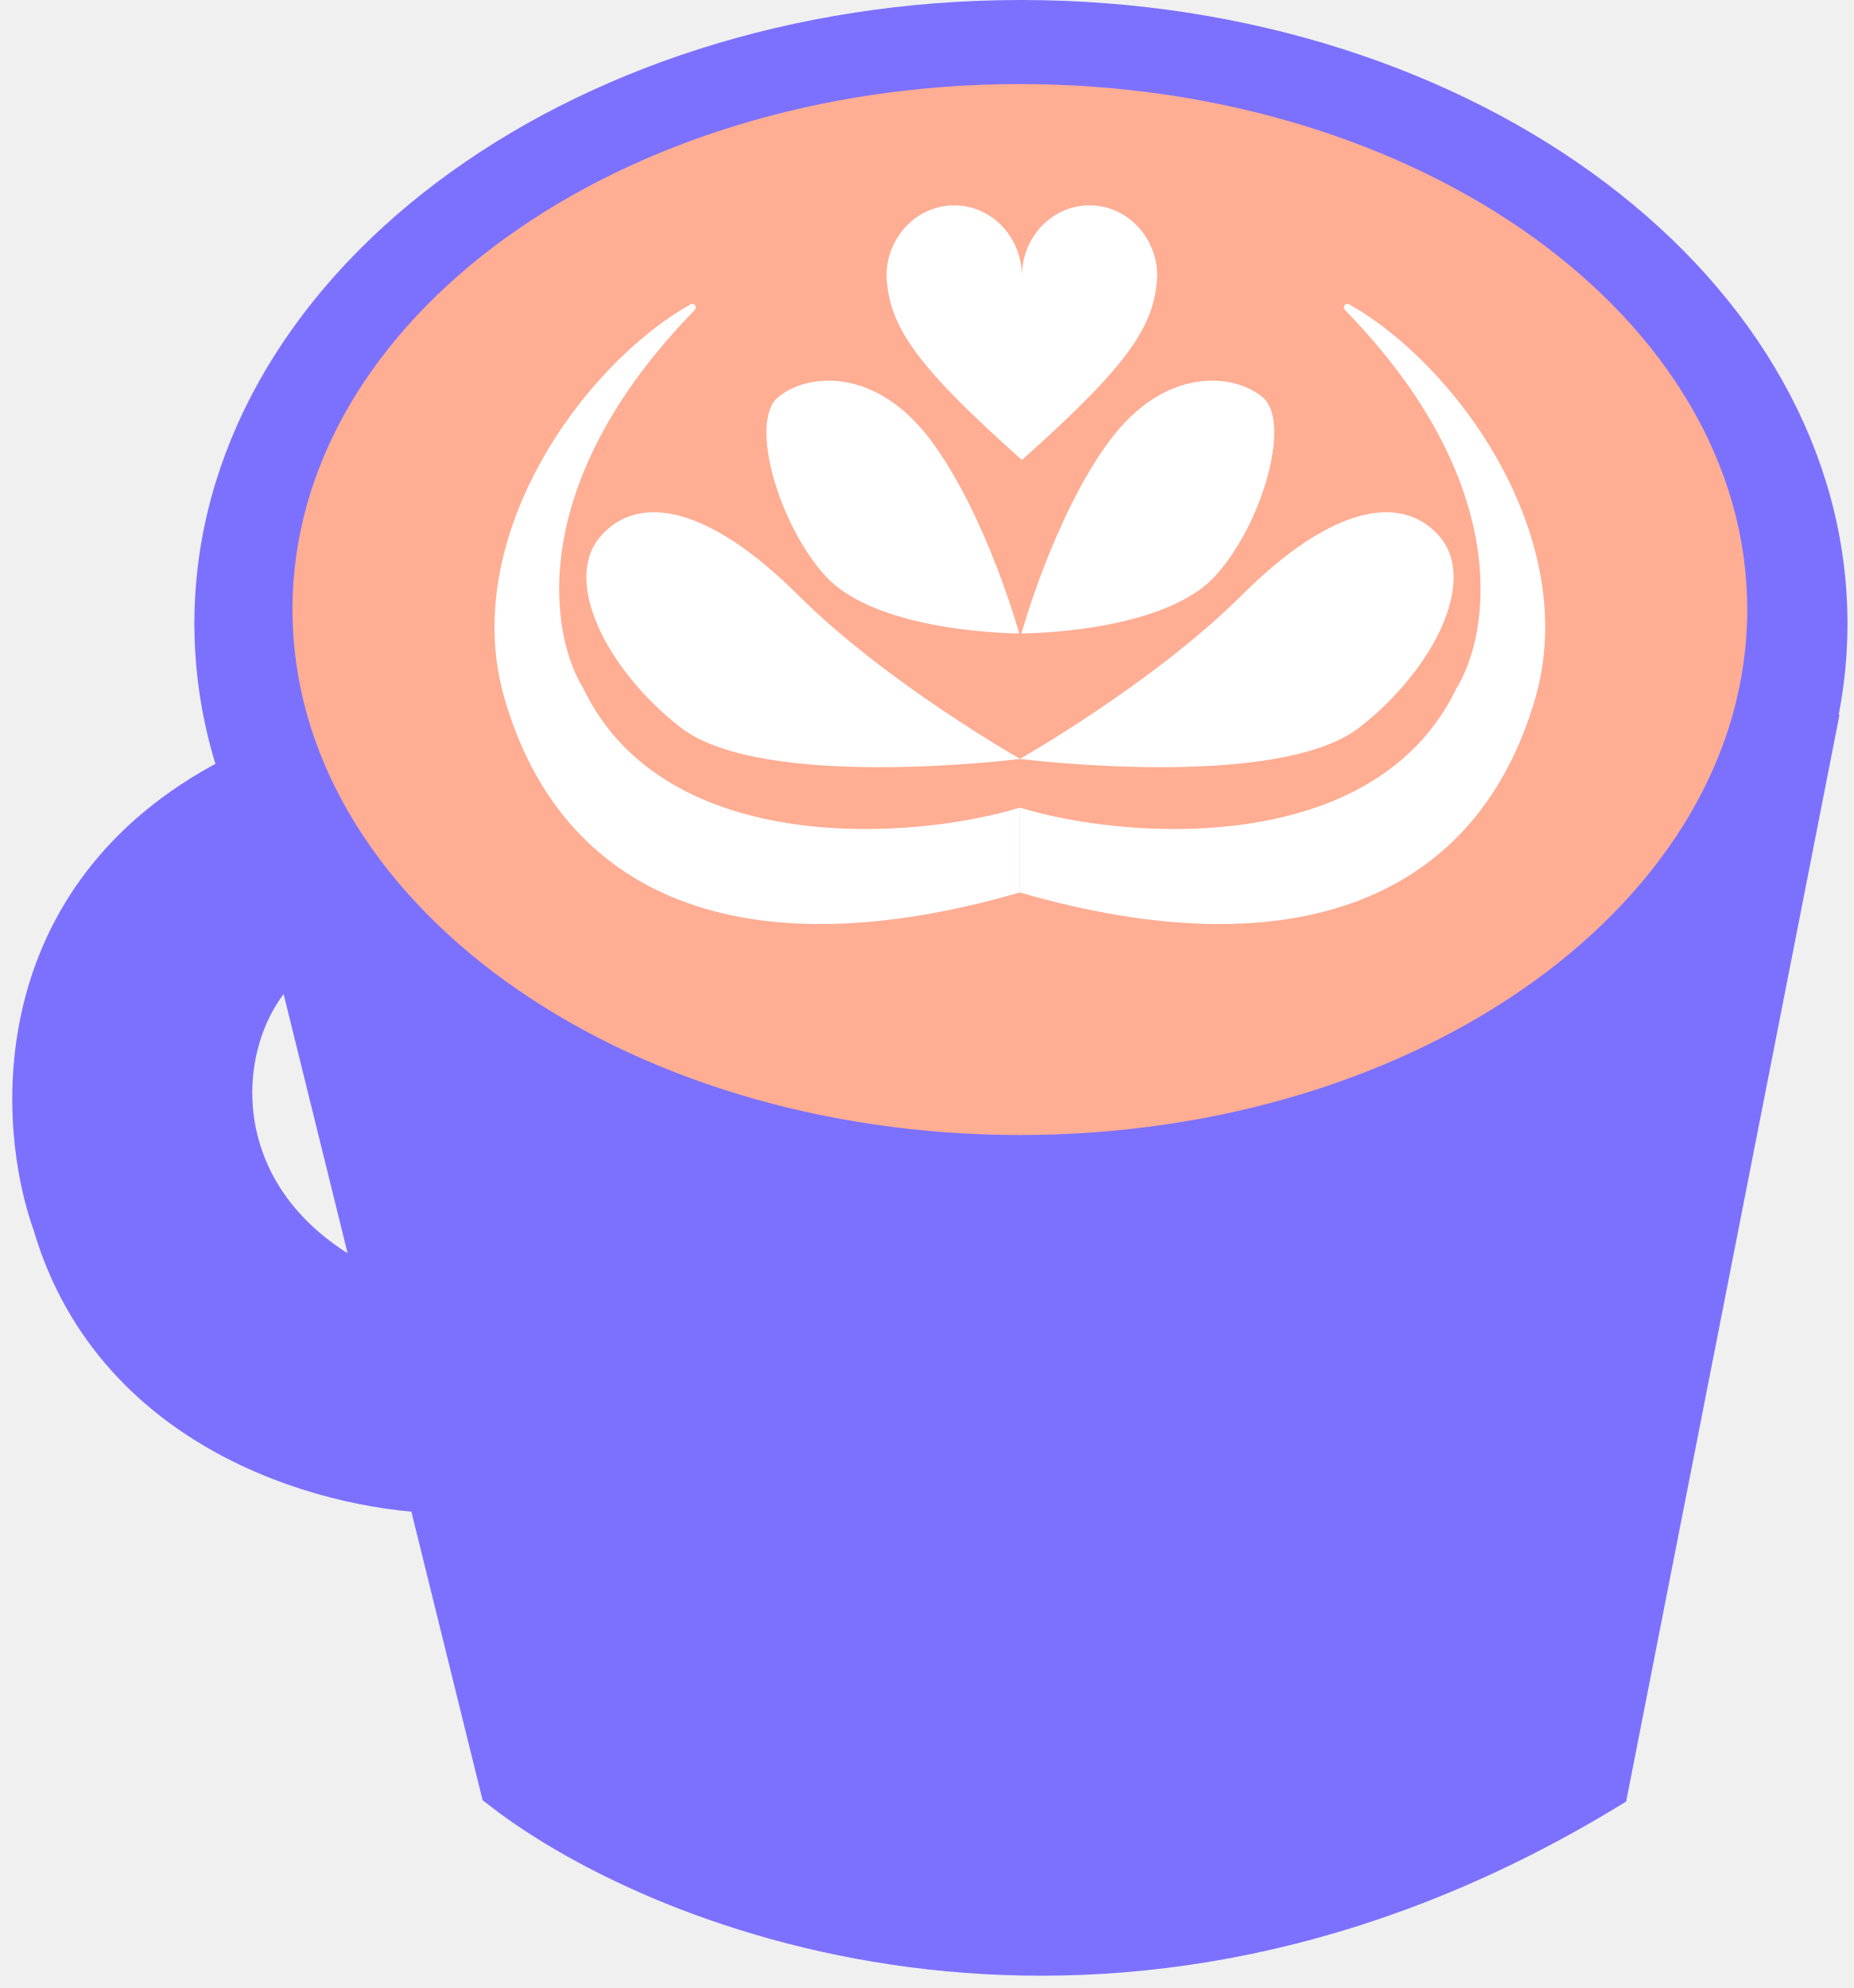
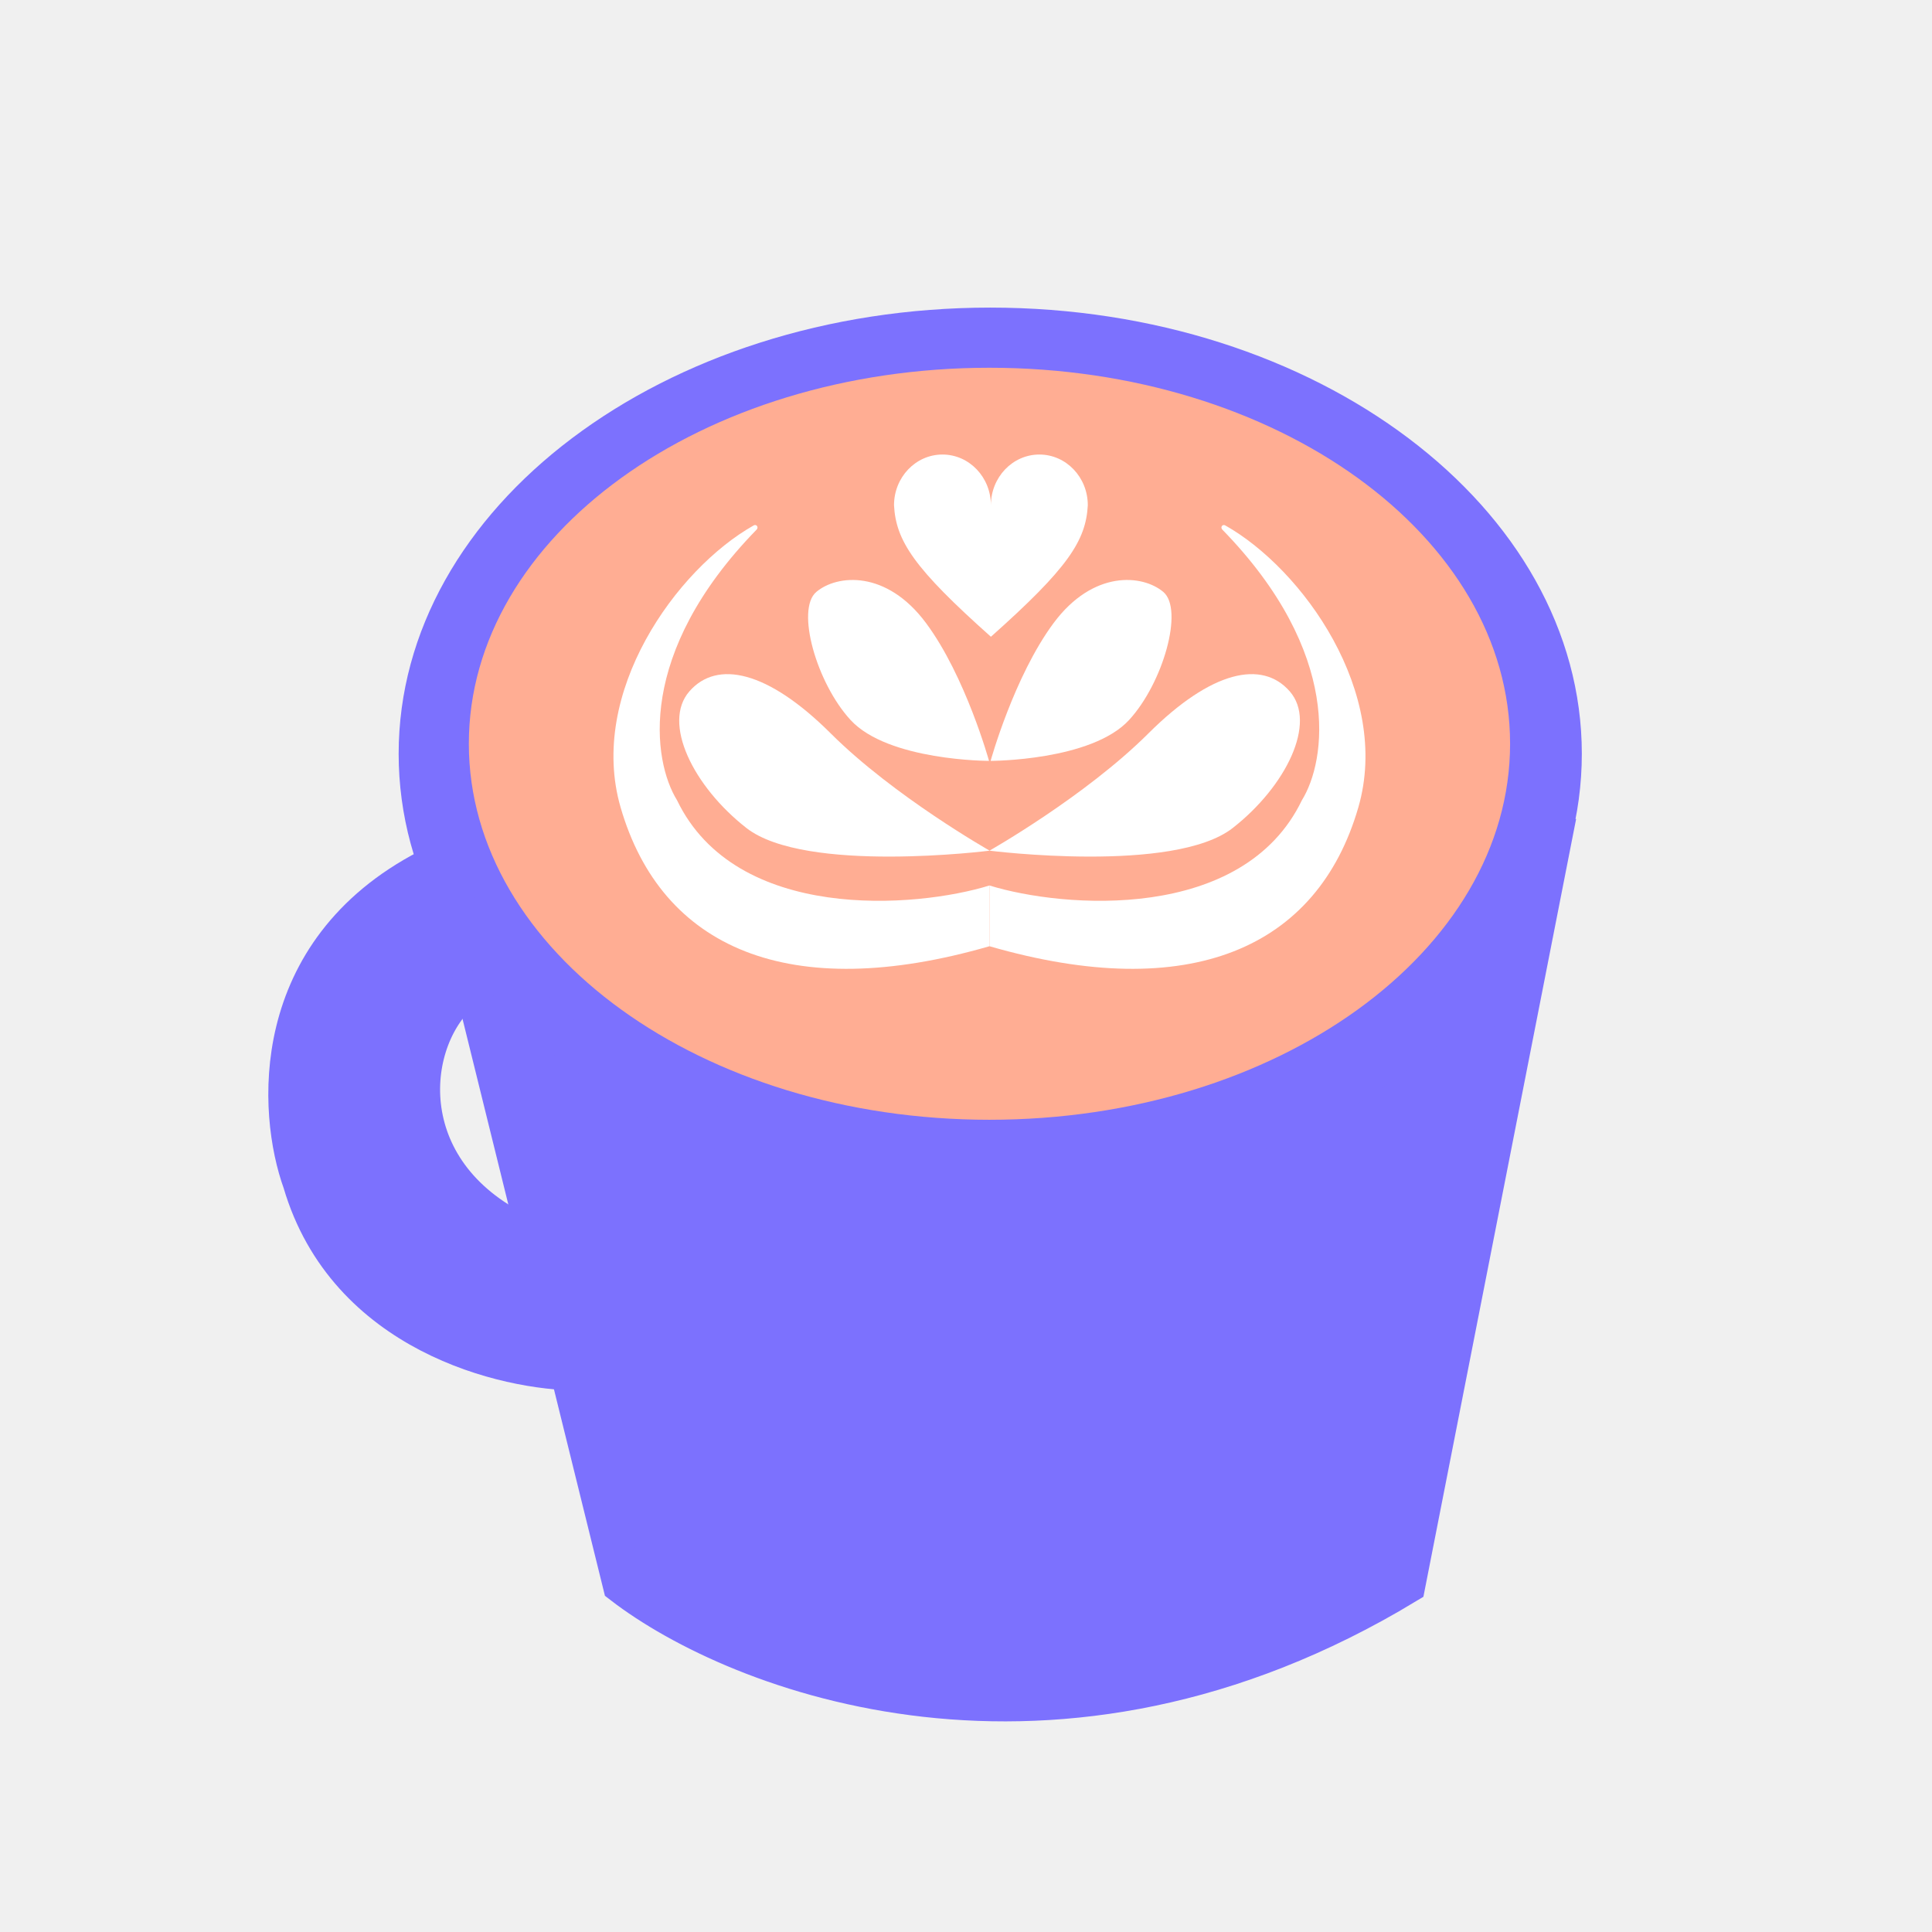
- <svg xmlns="http://www.w3.org/2000/svg" width="138" height="148" viewBox="0 0 138 148" fill="none">
-   <path d="M28.558 97.014C13.953 90.964 14.779 76.916 20.704 71.353L17.567 58.417C0.837 67.096 1.883 83.731 4.497 90.964C9.098 106.653 25.584 110.576 33.252 110.576L28.558 97.014Z" fill="#7C71FE" stroke="#7C71FE" stroke-width="4.173" />
-   <path d="M37.788 132.816L18.648 55.288H134.439L119.217 132.816C82.721 154.883 49.724 142.01 37.788 132.816Z" fill="#7C71FE" stroke="#7C71FE" stroke-width="4.173" />
-   <path d="M135.482 46.421C135.482 58.441 129.027 69.478 118.285 77.58C107.542 85.683 92.606 90.755 76.021 90.755C59.436 90.755 44.501 85.683 33.758 77.58C23.015 69.478 16.561 58.441 16.561 46.421C16.561 34.401 23.015 23.364 33.758 15.262C44.501 7.159 59.436 2.086 76.021 2.086C92.606 2.086 107.542 7.159 118.285 15.262C129.027 23.364 135.482 34.401 135.482 46.421Z" fill="#7C71FE" stroke="#7C71FE" stroke-width="4.173" />
-   <ellipse cx="75.942" cy="45.378" rx="54.164" ry="39.119" fill="#FFAD93" />
-   <path d="M69.336 32.812C73.458 38.355 75.895 47.158 75.895 47.158C75.895 47.158 65.407 47.162 61.49 42.904C57.949 39.057 55.774 31.396 57.929 29.58C60.084 27.764 65.214 27.269 69.336 32.812Z" fill="white" />
-   <path d="M82.619 32.812C78.498 38.355 76.061 47.158 76.061 47.158C76.061 47.158 86.548 47.162 90.466 42.904C94.006 39.057 96.181 31.396 94.026 29.58C91.871 27.764 86.741 27.269 82.619 32.812Z" fill="white" />
-   <path d="M59.429 44.302C66.001 50.855 75.963 56.499 75.963 56.499C75.963 56.499 56.779 58.929 50.654 54.14C45.119 49.812 41.858 43.203 44.725 39.921C47.593 36.64 52.857 37.75 59.429 44.302Z" fill="white" />
-   <path d="M92.475 44.302C85.903 50.855 75.942 56.499 75.942 56.499C75.942 56.499 95.125 58.929 101.25 54.14C106.785 49.812 110.047 43.203 107.179 39.921C104.311 36.64 99.047 37.75 92.475 44.302Z" fill="white" />
-   <path d="M71.052 15.286C68.268 15.286 66.011 17.649 66.011 20.563C66.21 24.267 68.085 27.117 76.092 34.244C84.098 27.117 85.973 24.267 86.172 20.563C86.172 17.649 83.916 15.286 81.132 15.286C78.348 15.286 76.092 17.649 76.092 20.563C76.092 17.649 73.835 15.286 71.052 15.286Z" fill="white" />
-   <path d="M43.434 51.245C49.572 64.004 68.318 62.48 75.941 60.123V66.442C55.118 72.46 41.816 66.67 37.566 51.998C34.113 40.079 43.368 27.197 51.409 22.663C51.701 22.498 51.951 22.855 51.716 23.096C39.176 35.961 40.903 47.158 43.434 51.245Z" fill="white" />
-   <path d="M108.45 51.245C102.311 64.004 83.565 62.48 75.942 60.123V66.442C96.765 72.46 110.067 66.67 114.317 51.998C117.77 40.079 108.515 27.197 100.474 22.663C100.182 22.498 99.932 22.855 100.167 23.096C112.707 35.961 110.98 47.158 108.45 51.245Z" fill="white" />
+ <svg xmlns="http://www.w3.org/2000/svg" width="201" height="201" viewBox="0 0 201 201" fill="none">
+   <path d="M55.558 129.016C40.953 122.966 41.779 108.918 47.704 103.354L44.567 90.419C27.837 99.098 28.883 115.733 31.497 122.966C36.098 138.655 52.584 142.577 60.252 142.577L55.558 129.016Z" fill="#7C71FE" stroke="#7C71FE" stroke-width="4.173" />
+   <path d="M64.788 164.818L45.648 87.29H161.439L146.217 164.818C109.721 186.884 76.724 174.012 64.788 164.818Z" fill="#7C71FE" stroke="#7C71FE" stroke-width="4.173" />
+   <path d="M162.482 78.423C162.482 90.443 156.027 101.48 145.285 109.582C134.542 117.685 119.607 122.757 103.021 122.757C86.436 122.757 71.501 117.685 60.758 109.582C50.016 101.48 43.561 90.443 43.561 78.423C43.561 66.403 50.016 55.366 60.758 47.264C71.501 39.161 86.436 34.088 103.021 34.088C119.607 34.088 134.542 39.161 145.285 47.264C156.027 55.366 162.482 66.403 162.482 78.423Z" fill="#7C71FE" stroke="#7C71FE" stroke-width="4.173" />
+   <ellipse cx="102.941" cy="77.379" rx="54.164" ry="39.119" fill="#FFAD93" />
+   <path d="M96.336 64.814C100.458 70.357 102.895 79.16 102.895 79.16C102.895 79.16 92.407 79.163 88.49 74.906C84.949 71.059 82.774 63.398 84.929 61.582C87.084 59.766 92.214 59.271 96.336 64.814Z" fill="white" />
+   <path d="M109.619 64.814C105.498 70.357 103.06 79.16 103.06 79.16C103.06 79.16 113.548 79.163 117.466 74.906C121.006 71.059 123.181 63.398 121.026 61.582C118.871 59.766 113.741 59.271 109.619 64.814Z" fill="white" />
+   <path d="M86.429 76.304C93.001 82.856 102.963 88.501 102.963 88.501C102.963 88.501 83.779 90.931 77.654 86.142C72.119 81.814 68.858 75.205 71.725 71.923C74.593 68.642 79.857 69.752 86.429 76.304Z" fill="white" />
+   <path d="M119.475 76.304C112.903 82.856 102.942 88.501 102.942 88.501C102.942 88.501 122.125 90.931 128.25 86.142C133.785 81.814 137.047 75.205 134.179 71.923C131.311 68.642 126.047 69.752 119.475 76.304Z" fill="white" />
+   <path d="M98.052 47.288C95.268 47.288 93.011 49.651 93.011 52.565C93.21 56.269 95.085 59.118 103.092 66.246C111.098 59.118 112.973 56.269 113.172 52.565C113.172 49.651 110.916 47.288 108.132 47.288C105.348 47.288 103.092 49.651 103.092 52.565C103.092 49.651 100.835 47.288 98.052 47.288Z" fill="white" />
+   <path d="M70.433 83.247C76.572 96.006 95.318 94.481 102.941 92.124V98.443C82.118 104.462 68.817 98.672 64.566 83.999C61.113 72.081 70.368 59.199 78.409 54.664C78.701 54.499 78.951 54.857 78.716 55.098C66.176 67.963 67.903 79.16 70.433 83.247Z" fill="white" />
+   <path d="M135.45 83.247C129.311 96.006 110.565 94.481 102.942 92.124V98.443C123.765 104.462 137.067 98.672 141.317 83.999C144.77 72.081 135.515 59.199 127.474 54.664C127.182 54.499 126.932 54.857 127.167 55.098C139.707 67.963 137.98 79.16 135.45 83.247Z" fill="white" />
</svg>
